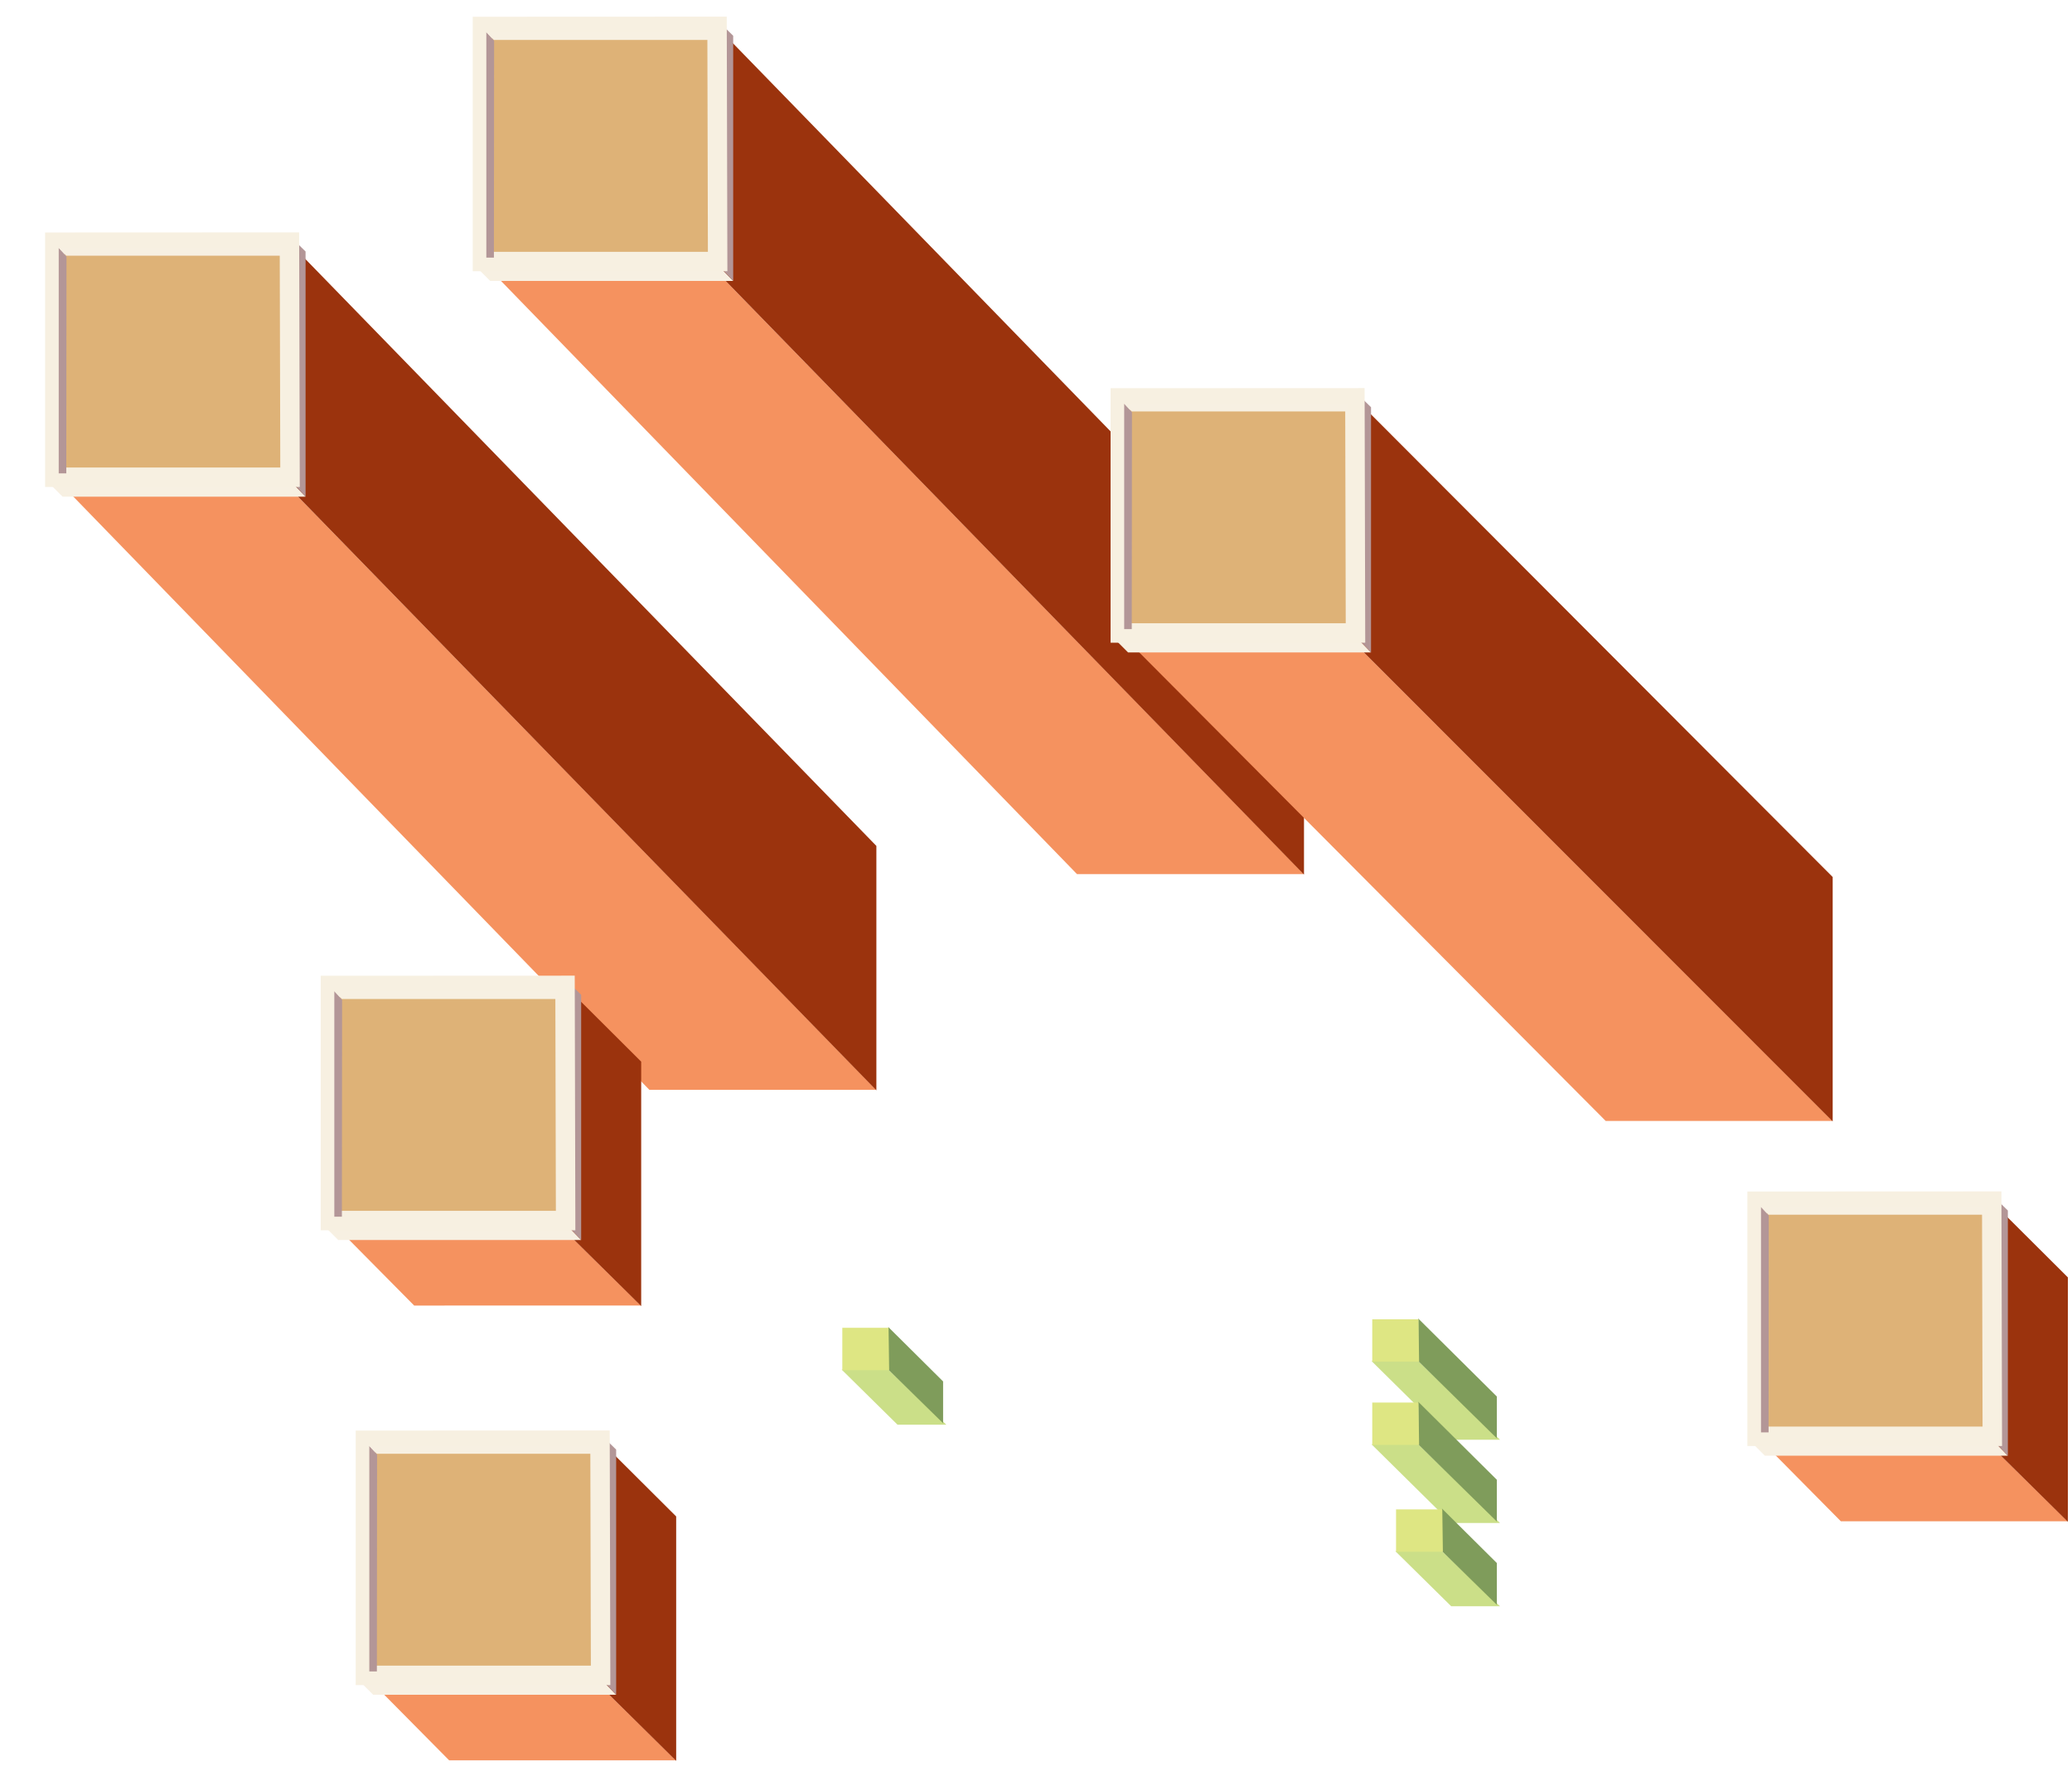
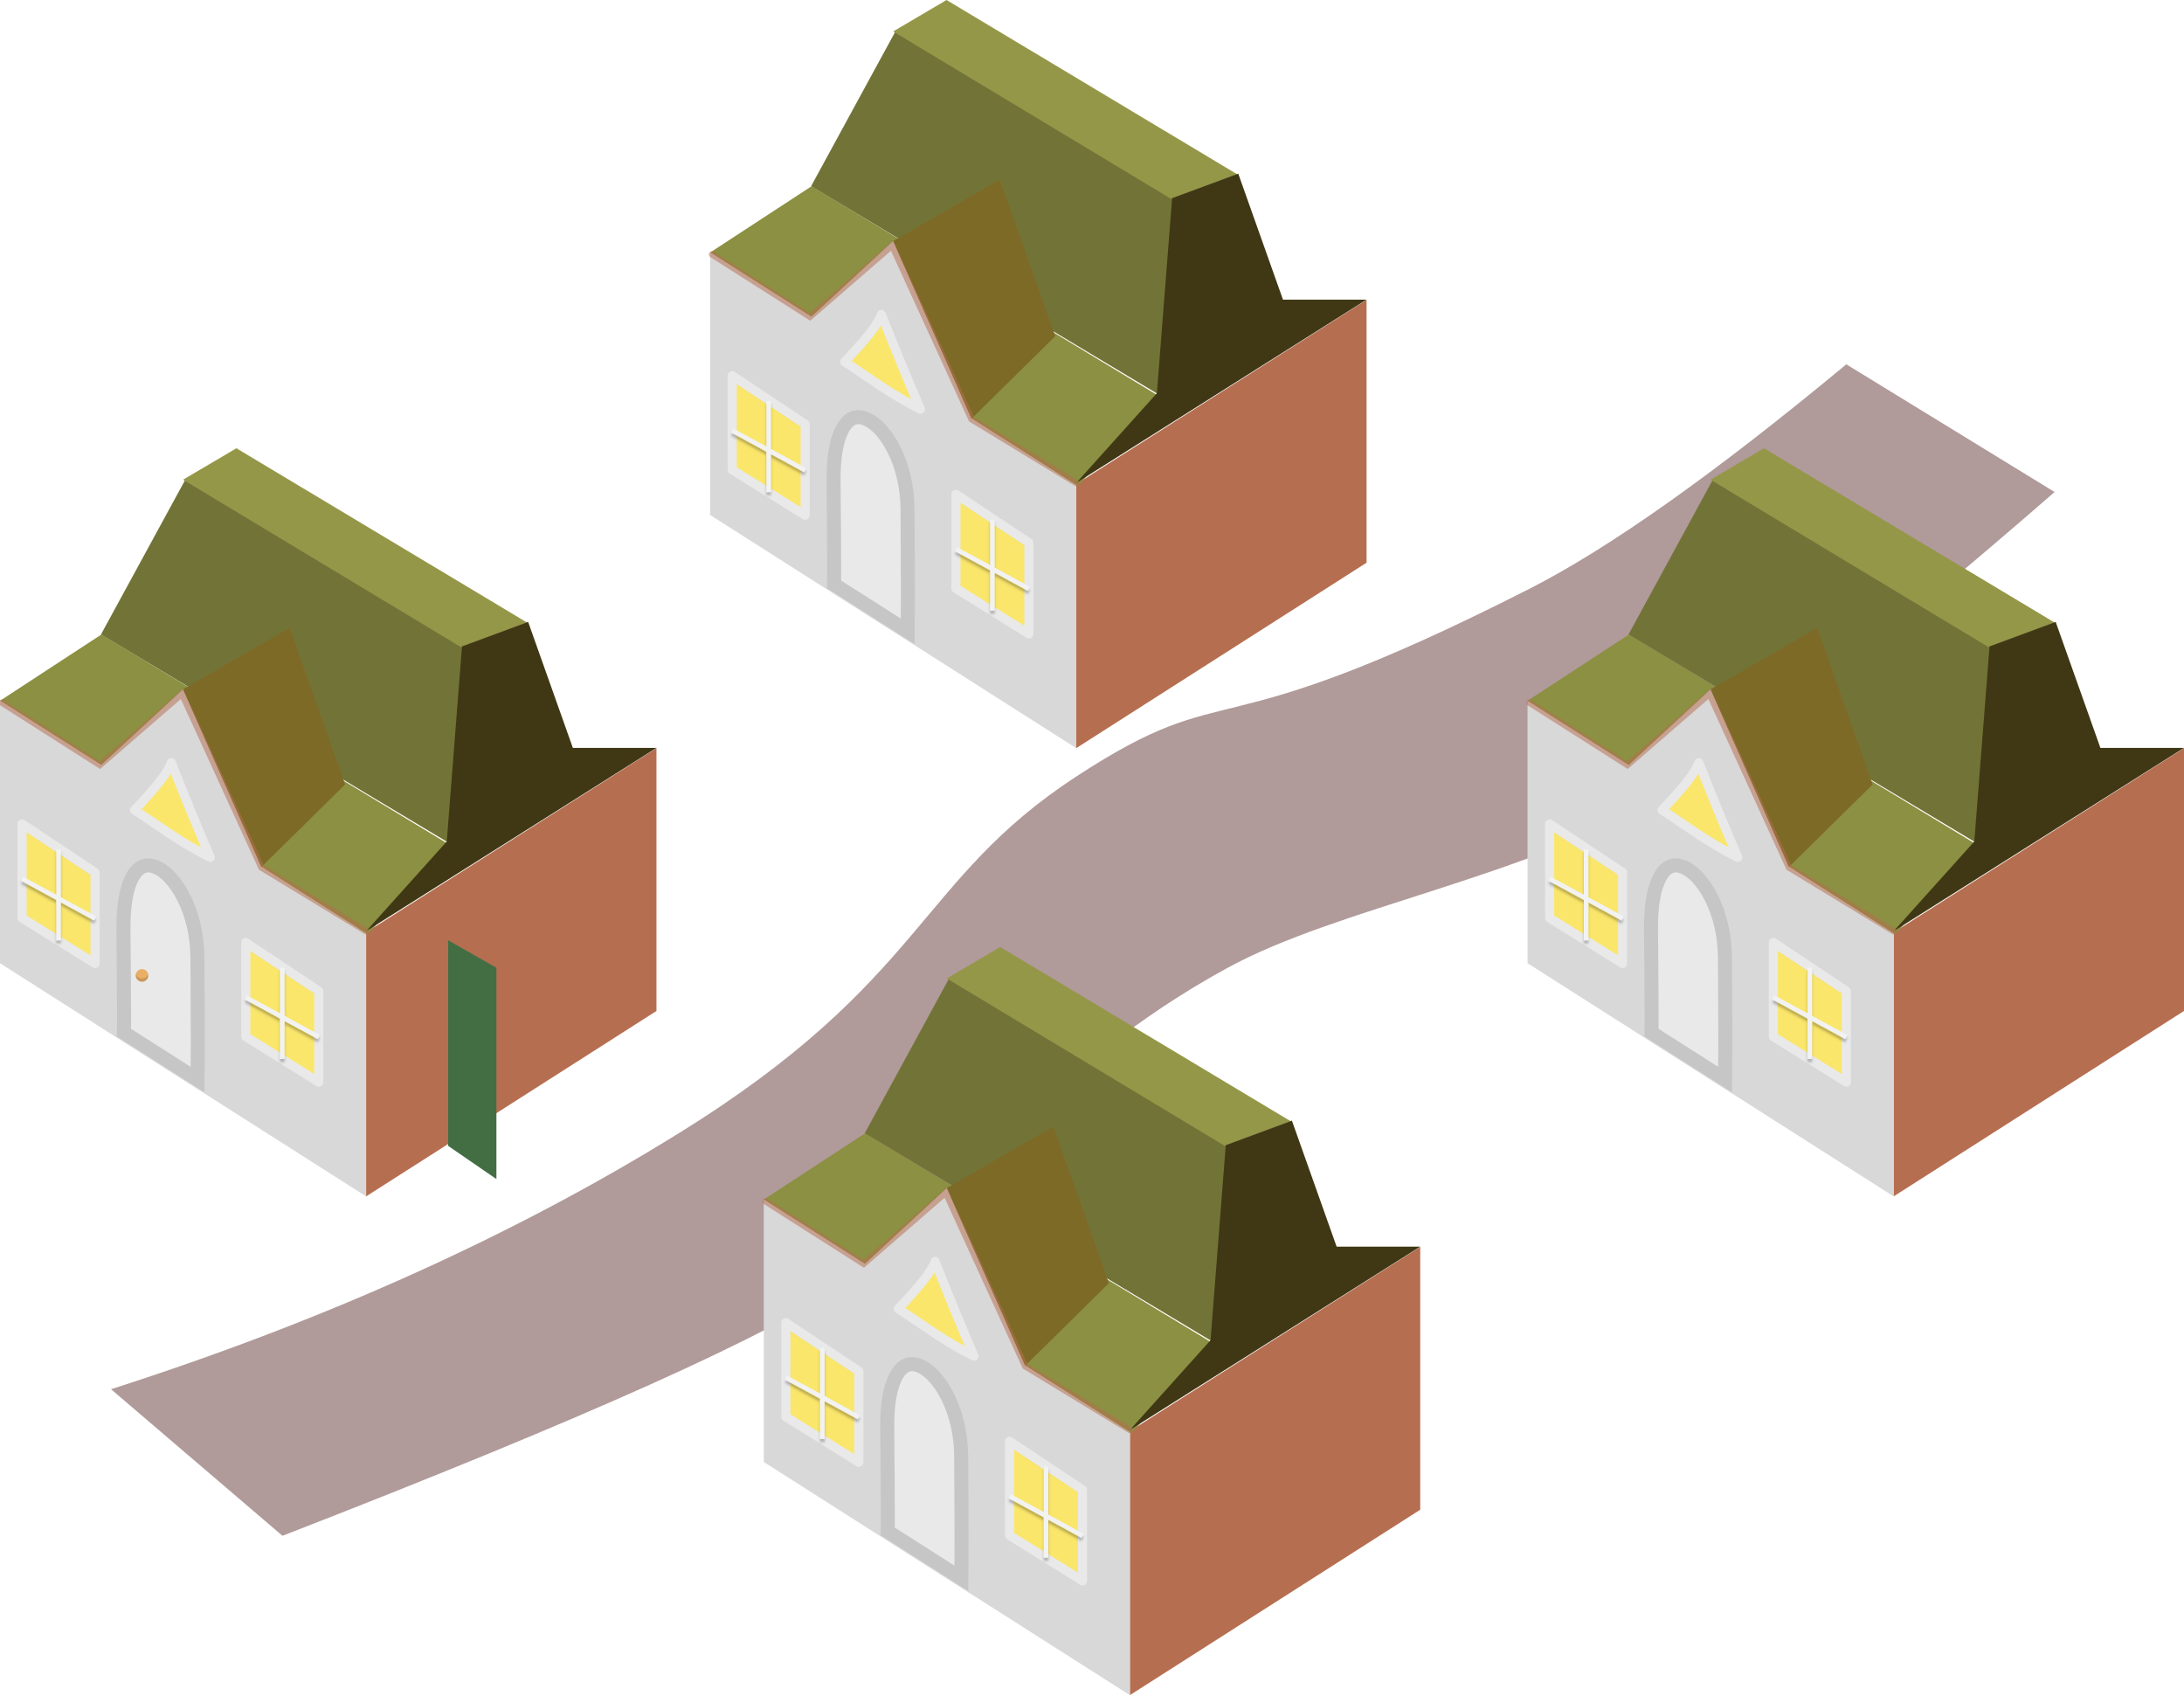
- <svg xmlns="http://www.w3.org/2000/svg" width="1066px" height="911px" viewBox="0 0 1066 911" version="1.1">
+ <svg xmlns="http://www.w3.org/2000/svg" xmlns:xlink="http://www.w3.org/1999/xlink" width="692px" height="537px" viewBox="0 0 692 537" version="1.1">
+   <defs>
+     <polygon id="path-1" points="0 0 0 29.824 23.12 44.239 23.12 15.376" />
+     <filter x="-10.6%" y="-5.5%" width="121.1%" height="111.0%" filterUnits="objectBoundingBox" id="filter-2">
+       <feGaussianBlur stdDeviation="0.5" in="SourceAlpha" result="shadowBlurInner1" />
+       <feOffset dx="0" dy="1" in="shadowBlurInner1" result="shadowOffsetInner1" />
+       <feComposite in="shadowOffsetInner1" in2="SourceAlpha" operator="arithmetic" k2="-1" k3="1" result="shadowInnerInner1" />
+       <feColorMatrix values="0 0 0 0 0   0 0 0 0 0   0 0 0 0 0  0 0 0 0.245 0" type="matrix" in="shadowInnerInner1" />
+     </filter>
+     <filter x="-18.8%" y="-13.9%" width="137.6%" height="127.7%" filterUnits="objectBoundingBox" id="filter-3">
+       <feOffset dx="0" dy="1" in="SourceAlpha" result="shadowOffsetOuter1" />
+       <feGaussianBlur stdDeviation="0.5" in="shadowOffsetOuter1" result="shadowBlurOuter1" />
+       <feColorMatrix values="0 0 0 0 0   0 0 0 0 0   0 0 0 0 0  0 0 0 0.261 0" type="matrix" in="shadowBlurOuter1" result="shadowMatrixOuter1" />
+       <feMerge>
+         <feMergeNode in="shadowMatrixOuter1" />
+         <feMergeNode in="SourceGraphic" />
+       </feMerge>
+     </filter>
+     <polygon id="path-4" points="0 0 0 29.824 23.12 44.239 23.12 15.376" />
+     <filter x="-10.6%" y="-5.5%" width="121.1%" height="111.0%" filterUnits="objectBoundingBox" id="filter-5">
+       <feGaussianBlur stdDeviation="0.5" in="SourceAlpha" result="shadowBlurInner1" />
+       <feOffset dx="0" dy="1" in="shadowBlurInner1" result="shadowOffsetInner1" />
+       <feComposite in="shadowOffsetInner1" in2="SourceAlpha" operator="arithmetic" k2="-1" k3="1" result="shadowInnerInner1" />
+       <feColorMatrix values="0 0 0 0 0   0 0 0 0 0   0 0 0 0 0  0 0 0 0.245 0" type="matrix" in="shadowInnerInner1" />
+     </filter>
+     <filter x="-18.8%" y="-13.9%" width="137.6%" height="127.7%" filterUnits="objectBoundingBox" id="filter-6">
+       <feOffset dx="0" dy="1" in="SourceAlpha" result="shadowOffsetOuter1" />
+       <feGaussianBlur stdDeviation="0.5" in="shadowOffsetOuter1" result="shadowBlurOuter1" />
+       <feColorMatrix values="0 0 0 0 0   0 0 0 0 0   0 0 0 0 0  0 0 0 0.261 0" type="matrix" in="shadowBlurOuter1" result="shadowMatrixOuter1" />
+       <feMerge>
+         <feMergeNode in="shadowMatrixOuter1" />
+         <feMergeNode in="SourceGraphic" />
+       </feMerge>
+     </filter>
+     <path d="M66.622,129.61 C62.746,120.646 58.629,110.646 54.272,99.61 C53.363,102.474 49.479,107.474 42.622,114.61 C50.324,119.628 57.661,125.194 66.622,129.61 Z" id="path-7" />
+     <filter x="-10.2%" y="-8.1%" width="120.4%" height="116.3%" filterUnits="objectBoundingBox" id="filter-8">
+       <feGaussianBlur stdDeviation="0.5" in="SourceAlpha" result="shadowBlurInner1" />
+       <feOffset dx="0" dy="1" in="shadowBlurInner1" result="shadowOffsetInner1" />
+       <feComposite in="shadowOffsetInner1" in2="SourceAlpha" operator="arithmetic" k2="-1" k3="1" result="shadowInnerInner1" />
+       <feColorMatrix values="0 0 0 0 0   0 0 0 0 0   0 0 0 0 0  0 0 0 0.245 0" type="matrix" in="shadowInnerInner1" />
+     </filter>
+     <circle id="path-9" cx="45" cy="167" r="2" />
+     <filter x="-12.5%" y="-12.5%" width="125.0%" height="125.0%" filterUnits="objectBoundingBox" id="filter-10">
+       <feOffset dx="0" dy="-1" in="SourceAlpha" result="shadowOffsetInner1" />
+       <feComposite in="shadowOffsetInner1" in2="SourceAlpha" operator="arithmetic" k2="-1" k3="1" result="shadowInnerInner1" />
+       <feColorMatrix values="0 0 0 0 0   0 0 0 0 0   0 0 0 0 0  0 0 0 0.137 0" type="matrix" in="shadowInnerInner1" />
+     </filter>
+     <polygon id="path-11" points="0 0 0 29.824 23.12 44.239 23.12 15.376" />
+     <filter x="-10.6%" y="-5.5%" width="121.1%" height="111.0%" filterUnits="objectBoundingBox" id="filter-12">
+       <feGaussianBlur stdDeviation="0.5" in="SourceAlpha" result="shadowBlurInner1" />
+       <feOffset dx="0" dy="1" in="shadowBlurInner1" result="shadowOffsetInner1" />
+       <feComposite in="shadowOffsetInner1" in2="SourceAlpha" operator="arithmetic" k2="-1" k3="1" result="shadowInnerInner1" />
+       <feColorMatrix values="0 0 0 0 0   0 0 0 0 0   0 0 0 0 0  0 0 0 0.245 0" type="matrix" in="shadowInnerInner1" />
+     </filter>
+     <filter x="-18.8%" y="-13.9%" width="137.6%" height="127.7%" filterUnits="objectBoundingBox" id="filter-13">
+       <feOffset dx="0" dy="1" in="SourceAlpha" result="shadowOffsetOuter1" />
+       <feGaussianBlur stdDeviation="0.5" in="shadowOffsetOuter1" result="shadowBlurOuter1" />
+       <feColorMatrix values="0 0 0 0 0   0 0 0 0 0   0 0 0 0 0  0 0 0 0.261 0" type="matrix" in="shadowBlurOuter1" result="shadowMatrixOuter1" />
+       <feMerge>
+         <feMergeNode in="shadowMatrixOuter1" />
+         <feMergeNode in="SourceGraphic" />
+       </feMerge>
+     </filter>
+     <polygon id="path-14" points="0 0 0 29.824 23.12 44.239 23.12 15.376" />
+     <filter x="-10.6%" y="-5.5%" width="121.1%" height="111.0%" filterUnits="objectBoundingBox" id="filter-15">
+       <feGaussianBlur stdDeviation="0.5" in="SourceAlpha" result="shadowBlurInner1" />
+       <feOffset dx="0" dy="1" in="shadowBlurInner1" result="shadowOffsetInner1" />
+       <feComposite in="shadowOffsetInner1" in2="SourceAlpha" operator="arithmetic" k2="-1" k3="1" result="shadowInnerInner1" />
+       <feColorMatrix values="0 0 0 0 0   0 0 0 0 0   0 0 0 0 0  0 0 0 0.245 0" type="matrix" in="shadowInnerInner1" />
+     </filter>
+     <filter x="-18.8%" y="-13.9%" width="137.6%" height="127.7%" filterUnits="objectBoundingBox" id="filter-16">
+       <feOffset dx="0" dy="1" in="SourceAlpha" result="shadowOffsetOuter1" />
+       <feGaussianBlur stdDeviation="0.5" in="shadowOffsetOuter1" result="shadowBlurOuter1" />
+       <feColorMatrix values="0 0 0 0 0   0 0 0 0 0   0 0 0 0 0  0 0 0 0.261 0" type="matrix" in="shadowBlurOuter1" result="shadowMatrixOuter1" />
+       <feMerge>
+         <feMergeNode in="shadowMatrixOuter1" />
+         <feMergeNode in="SourceGraphic" />
+       </feMerge>
+     </filter>
+     <path d="M66.622,129.61 C62.746,120.646 58.629,110.646 54.272,99.61 C53.363,102.474 49.479,107.474 42.622,114.61 C50.324,119.628 57.661,125.194 66.622,129.61 Z" id="path-17" />
+     <filter x="-10.2%" y="-8.1%" width="120.4%" height="116.3%" filterUnits="objectBoundingBox" id="filter-18">
+       <feGaussianBlur stdDeviation="0.5" in="SourceAlpha" result="shadowBlurInner1" />
+       <feOffset dx="0" dy="1" in="shadowBlurInner1" result="shadowOffsetInner1" />
+       <feComposite in="shadowOffsetInner1" in2="SourceAlpha" operator="arithmetic" k2="-1" k3="1" result="shadowInnerInner1" />
+       <feColorMatrix values="0 0 0 0 0   0 0 0 0 0   0 0 0 0 0  0 0 0 0.245 0" type="matrix" in="shadowInnerInner1" />
+     </filter>
+     <polygon id="path-19" points="0 0 0 29.824 23.12 44.239 23.12 15.376" />
+     <filter x="-10.6%" y="-5.5%" width="121.1%" height="111.0%" filterUnits="objectBoundingBox" id="filter-20">
+       <feGaussianBlur stdDeviation="0.5" in="SourceAlpha" result="shadowBlurInner1" />
+       <feOffset dx="0" dy="1" in="shadowBlurInner1" result="shadowOffsetInner1" />
+       <feComposite in="shadowOffsetInner1" in2="SourceAlpha" operator="arithmetic" k2="-1" k3="1" result="shadowInnerInner1" />
+       <feColorMatrix values="0 0 0 0 0   0 0 0 0 0   0 0 0 0 0  0 0 0 0.245 0" type="matrix" in="shadowInnerInner1" />
+     </filter>
+     <filter x="-18.8%" y="-13.9%" width="137.6%" height="127.7%" filterUnits="objectBoundingBox" id="filter-21">
+       <feOffset dx="0" dy="1" in="SourceAlpha" result="shadowOffsetOuter1" />
+       <feGaussianBlur stdDeviation="0.5" in="shadowOffsetOuter1" result="shadowBlurOuter1" />
+       <feColorMatrix values="0 0 0 0 0   0 0 0 0 0   0 0 0 0 0  0 0 0 0.261 0" type="matrix" in="shadowBlurOuter1" result="shadowMatrixOuter1" />
+       <feMerge>
+         <feMergeNode in="shadowMatrixOuter1" />
+         <feMergeNode in="SourceGraphic" />
+       </feMerge>
+     </filter>
+     <polygon id="path-22" points="0 0 0 29.824 23.12 44.239 23.12 15.376" />
+     <filter x="-10.6%" y="-5.5%" width="121.1%" height="111.0%" filterUnits="objectBoundingBox" id="filter-23">
+       <feGaussianBlur stdDeviation="0.5" in="SourceAlpha" result="shadowBlurInner1" />
+       <feOffset dx="0" dy="1" in="shadowBlurInner1" result="shadowOffsetInner1" />
+       <feComposite in="shadowOffsetInner1" in2="SourceAlpha" operator="arithmetic" k2="-1" k3="1" result="shadowInnerInner1" />
+       <feColorMatrix values="0 0 0 0 0   0 0 0 0 0   0 0 0 0 0  0 0 0 0.245 0" type="matrix" in="shadowInnerInner1" />
+     </filter>
+     <filter x="-18.8%" y="-13.9%" width="137.6%" height="127.7%" filterUnits="objectBoundingBox" id="filter-24">
+       <feOffset dx="0" dy="1" in="SourceAlpha" result="shadowOffsetOuter1" />
+       <feGaussianBlur stdDeviation="0.5" in="shadowOffsetOuter1" result="shadowBlurOuter1" />
+       <feColorMatrix values="0 0 0 0 0   0 0 0 0 0   0 0 0 0 0  0 0 0 0.261 0" type="matrix" in="shadowBlurOuter1" result="shadowMatrixOuter1" />
+       <feMerge>
+         <feMergeNode in="shadowMatrixOuter1" />
+         <feMergeNode in="SourceGraphic" />
+       </feMerge>
+     </filter>
+     <path d="M66.622,129.61 C62.746,120.646 58.629,110.646 54.272,99.61 C53.363,102.474 49.479,107.474 42.622,114.61 C50.324,119.628 57.661,125.194 66.622,129.61 Z" id="path-25" />
+     <filter x="-10.2%" y="-8.1%" width="120.4%" height="116.3%" filterUnits="objectBoundingBox" id="filter-26">
+       <feGaussianBlur stdDeviation="0.5" in="SourceAlpha" result="shadowBlurInner1" />
+       <feOffset dx="0" dy="1" in="shadowBlurInner1" result="shadowOffsetInner1" />
+       <feComposite in="shadowOffsetInner1" in2="SourceAlpha" operator="arithmetic" k2="-1" k3="1" result="shadowInnerInner1" />
+       <feColorMatrix values="0 0 0 0 0   0 0 0 0 0   0 0 0 0 0  0 0 0 0.245 0" type="matrix" in="shadowInnerInner1" />
+     </filter>
+     <polygon id="path-27" points="0 0 0 29.824 23.12 44.239 23.12 15.376" />
+     <filter x="-10.6%" y="-5.5%" width="121.1%" height="111.0%" filterUnits="objectBoundingBox" id="filter-28">
+       <feGaussianBlur stdDeviation="0.5" in="SourceAlpha" result="shadowBlurInner1" />
+       <feOffset dx="0" dy="1" in="shadowBlurInner1" result="shadowOffsetInner1" />
+       <feComposite in="shadowOffsetInner1" in2="SourceAlpha" operator="arithmetic" k2="-1" k3="1" result="shadowInnerInner1" />
+       <feColorMatrix values="0 0 0 0 0   0 0 0 0 0   0 0 0 0 0  0 0 0 0.245 0" type="matrix" in="shadowInnerInner1" />
+     </filter>
+     <filter x="-18.8%" y="-13.9%" width="137.6%" height="127.7%" filterUnits="objectBoundingBox" id="filter-29">
+       <feOffset dx="0" dy="1" in="SourceAlpha" result="shadowOffsetOuter1" />
+       <feGaussianBlur stdDeviation="0.5" in="shadowOffsetOuter1" result="shadowBlurOuter1" />
+       <feColorMatrix values="0 0 0 0 0   0 0 0 0 0   0 0 0 0 0  0 0 0 0.261 0" type="matrix" in="shadowBlurOuter1" result="shadowMatrixOuter1" />
+       <feMerge>
+         <feMergeNode in="shadowMatrixOuter1" />
+         <feMergeNode in="SourceGraphic" />
+       </feMerge>
+     </filter>
+     <polygon id="path-30" points="0 0 0 29.824 23.12 44.239 23.12 15.376" />
+     <filter x="-10.6%" y="-5.5%" width="121.1%" height="111.0%" filterUnits="objectBoundingBox" id="filter-31">
+       <feGaussianBlur stdDeviation="0.5" in="SourceAlpha" result="shadowBlurInner1" />
+       <feOffset dx="0" dy="1" in="shadowBlurInner1" result="shadowOffsetInner1" />
+       <feComposite in="shadowOffsetInner1" in2="SourceAlpha" operator="arithmetic" k2="-1" k3="1" result="shadowInnerInner1" />
+       <feColorMatrix values="0 0 0 0 0   0 0 0 0 0   0 0 0 0 0  0 0 0 0.245 0" type="matrix" in="shadowInnerInner1" />
+     </filter>
+     <filter x="-18.8%" y="-13.9%" width="137.6%" height="127.7%" filterUnits="objectBoundingBox" id="filter-32">
+       <feOffset dx="0" dy="1" in="SourceAlpha" result="shadowOffsetOuter1" />
+       <feGaussianBlur stdDeviation="0.5" in="shadowOffsetOuter1" result="shadowBlurOuter1" />
+       <feColorMatrix values="0 0 0 0 0   0 0 0 0 0   0 0 0 0 0  0 0 0 0.261 0" type="matrix" in="shadowBlurOuter1" result="shadowMatrixOuter1" />
+       <feMerge>
+         <feMergeNode in="shadowMatrixOuter1" />
+         <feMergeNode in="SourceGraphic" />
+       </feMerge>
+     </filter>
+     <path d="M66.622,129.61 C62.746,120.646 58.629,110.646 54.272,99.61 C53.363,102.474 49.479,107.474 42.622,114.61 C50.324,119.628 57.661,125.194 66.622,129.61 Z" id="path-33" />
+     <filter x="-10.2%" y="-8.1%" width="120.4%" height="116.3%" filterUnits="objectBoundingBox" id="filter-34">
+       <feGaussianBlur stdDeviation="0.5" in="SourceAlpha" result="shadowBlurInner1" />
+       <feOffset dx="0" dy="1" in="shadowBlurInner1" result="shadowOffsetInner1" />
+       <feComposite in="shadowOffsetInner1" in2="SourceAlpha" operator="arithmetic" k2="-1" k3="1" result="shadowInnerInner1" />
+       <feColorMatrix values="0 0 0 0 0   0 0 0 0 0   0 0 0 0 0  0 0 0 0.245 0" type="matrix" in="shadowInnerInner1" />
+     </filter>
+   </defs>
  <g id="city" stroke="none" stroke-width="1" fill="none" fill-rule="evenodd">
-     <g id="Hedge" transform="translate(433, 671.8356)">
-       <g id="Group-3" transform="translate(272.6411, 0)">
-         <polygon id="Front" fill="#CBDF88" transform="translate(33.04909, 48.70645) rotate(-33) translate(-33.04909, -48.70645) " points="16.355 13.732 36.491 26.808 49.743 83.681 28.676 70" />
-         <polygon id="Side" fill="#7F9C5B" transform="translate(44.13918, 37.4412) rotate(-33) translate(-44.13918, -37.4412) " points="32.145 18.951 44.071 0.587 56.133 56.26 44.421 74.296" />
-         <polygon id="Roof" fill="#DEE683" points="0.353 6.975 24.146 6.975 24.454 28.756 0.353 28.756" />
-       </g>
-       <g id="Group-2" transform="translate(272.6411, 42.83879)">
-         <polygon id="Front-Copy" fill="#CBDF88" transform="translate(33.04909, 48.70645) rotate(-33) translate(-33.04909, -48.70645) " points="16.355 13.732 36.491 26.808 49.743 83.681 28.676 70" />
-         <polygon id="Side-Copy" fill="#7F9C5B" transform="translate(44.13918, 37.4412) rotate(-33) translate(-44.13918, -37.4412) " points="32.145 18.951 44.071 0.587 56.133 56.26 44.421 74.296" />
-         <polygon id="Roof-Copy" fill="#DEE683" points="0.353 6.975 24.146 6.975 24.454 28.756 0.353 28.756" />
-       </g>
-       <g id="Group-2-Copy" transform="translate(284.8804, 99.79987)">
-         <polygon id="Front-Copy" fill="#CBDF88" transform="translate(26.92943, 40.64885) rotate(-33) translate(-26.92943, -40.64885) " points="12.065 14.093 32.201 27.17 41.794 67.204 20.727 53.523" />
-         <polygon id="Side-Copy" fill="#7F9C5B" transform="translate(38.01961, 29.38375) rotate(-33) translate(-38.01961, -29.38375) " points="27.855 19.313 39.781 0.949 48.184 39.783 36.472 57.819" />
-         <polygon id="Roof-Copy" fill="#DEE683" points="0.353 4.982 24.146 4.982 24.454 26.764 0.353 26.764" />
-       </g>
-       <g id="Group-2-Copy-2" transform="translate(0, 6.367627)">
-         <polygon id="Front-Copy" fill="#CBDF88" transform="translate(26.92943, 40.64885) rotate(-33) translate(-26.92943, -40.64885) " points="12.065 14.093 32.201 27.17 41.794 67.204 20.727 53.523" />
-         <polygon id="Side-Copy" fill="#7F9C5B" transform="translate(38.01961, 29.38375) rotate(-33) translate(-38.01961, -29.38375) " points="27.855 19.313 39.781 0.949 48.184 39.783 36.472 57.819" />
-         <polygon id="Roof-Copy" fill="#DEE683" points="0.353 4.982 24.146 4.982 24.454 26.764 0.353 26.764" />
+     <path d="M35.186,440.086 L89.5,486.517 C185.848,449.134 245.222,422.462 267.622,406.5 C301.221,382.557 330.169,338.63 389,306.568 C423.889,287.553 482.317,278.229 526.622,252.619 C552.736,237.525 594.195,205.272 651,155.86 L585,115.412 C543.408,149.93 509.945,173.632 484.61,186.517 C381.174,239.124 391.5,213 341,246 C290.5,279 293.286,310.525 215.061,359 C162.911,391.316 102.953,418.345 35.186,440.086 Z" id="Path-7" fill="#B09A9A" />
+     <g id="home" transform="translate(0, 142)">
+       <polygon id="Path-37" fill="#B66E50" points="116 237 208 178.258 208 95 116 153.362" />
+       <polyline id="Path-71" fill="#8B9042" points="-9.9475983e-14 80 32.128 59 142 125.349 116.492 154" />
+       <polyline id="Path-72" fill="#727437" points="142.172 125 147 63.029 58.691 10 32 58.975" />
+       <polygon id="Path-95" fill="#959748" points="58 9.962 74.906 0 167 55.214 146.079 63" />
+       <polygon id="Path-96" fill="#403815" points="167.341 55 181.509 94.917 208 94.917 116 153 141.558 124.566 146.382 62.764" />
+       <polygon id="Path-20" fill="#D8D8D8" points="116 237 116 153.729 82.826 132.644 58 76.362 32.047 100.369 0 80 0 163.132" />
+       <polygon id="Path" fill="#7D6A27" points="82.826 132.644 109.348 106.5 91.788 56.824 58 76.362" />
+       <g id="window" transform="translate(7, 119)">
+         <g id="Path-2" stroke-linejoin="round">
+           <use fill="#FAE66B" fill-rule="evenodd" xlink:href="#path-1" />
+           <use fill="black" fill-opacity="1" filter="url(#filter-2)" xlink:href="#path-1" />
+           <use stroke="#E9E9E9" stroke-width="2.88" xlink:href="#path-1" />
+         </g>
+         <g id="panes" filter="url(#filter-3)" transform="translate(0, 7.993005)" stroke="#F2F2F2" stroke-width="1.44">
+           <line x1="11.56" y1="-1.40213539e-15" x2="11.56" y2="28.867" id="Path-3" />
+           <line x1="0" y1="9.368" x2="23.12" y2="21.95" id="Path-4" />
+         </g>
+       </g>
+       <g id="window-copy" transform="translate(77.88031, 156.5746)">
+         <g id="Path-2" stroke-linejoin="round">
+           <use fill="#FAE66B" fill-rule="evenodd" xlink:href="#path-4" />
+           <use fill="black" fill-opacity="1" filter="url(#filter-5)" xlink:href="#path-4" />
+           <use stroke="#E9E9E9" stroke-width="2.88" xlink:href="#path-4" />
+         </g>
+         <g id="panes" filter="url(#filter-6)" transform="translate(0, 7.993005)" stroke="#F2F2F2" stroke-width="1.44">
+           <line x1="11.56" y1="-1.40213539e-15" x2="11.56" y2="28.867" id="Path-3" />
+           <line x1="0" y1="9.368" x2="23.12" y2="21.95" id="Path-4" />
+         </g>
+       </g>
+       <path d="M45.113,132.543 C46.249,132.027 47.492,132.044 48.75,132.447 C52.235,133.564 55.728,137.332 58.346,142.621 C60.836,147.651 62.504,154.099 62.556,161.35 C62.625,170.871 62.661,179.037 62.666,185.847 L62.666,188.85 C62.663,193.186 62.645,196.899 62.613,199.989 L39.275,185.115 C39.291,184.118 39.3,182.717 39.301,180.903 L39.301,179.548 C39.297,173.851 39.236,164.795 39.121,152.381 C39.047,144.478 40.15,139.016 42.06,135.651 C42.928,134.121 43.946,133.073 45.113,132.543 Z" id="door" stroke="#C6C6C6" stroke-width="4.44" fill="#E9E9E9" />
+       <polyline id="Path-5" stroke-opacity="0.517" stroke="#B66E50" stroke-width="2" stroke-linecap="round" points="0.61 80.61 31.636 100.369 57.651 77.824 82.826 132.814 116 153" />
+       <g id="Path-97" stroke-linejoin="round">
+         <use fill="#FAE66B" fill-rule="evenodd" xlink:href="#path-7" />
+         <use fill="black" fill-opacity="1" filter="url(#filter-8)" xlink:href="#path-7" />
+         <use stroke="#E9E9E9" stroke-width="2.88" xlink:href="#path-7" />
+       </g>
+       <g id="doorknob">
+         <use fill="#EAAF67" fill-rule="evenodd" xlink:href="#path-9" />
+         <use fill="black" fill-opacity="1" filter="url(#filter-10)" xlink:href="#path-9" />
      </g>
    </g>
-     <g id="Building" transform="translate(25.21066, 75.48815)">
-       <polygon id="Front" fill="#F5925F" transform="translate(215.3536, 328.856) rotate(-33) translate(-215.3536, -328.856) " points="124.258 83.222 221.169 146.157 306.449 574.49 208.608 510.951" />
-       <polygon id="Side" fill="#9B330D" transform="translate(273.1053, 265.9672) rotate(-33) translate(-273.1053, -265.9672) " points="196.235 104.558 264.942 -1.242 349.976 427.712 281.487 533.176" />
-       <polygon id="Roof" stroke="#979797" fill="#FBAB78" points="14 56.069 120.647 56.069 121 172.069 14 172.069" />
-       <polygon id="Path-26" fill="#F7F0E2" points="9.37916411e-13 173.069 6.991 180.069 132 180.069 125.221 173.069" />
-       <polygon id="Path-27" fill="#B39697" points="132 180.069 132 53.908 125 47.069 125 172.655" />
-       <polygon id="Line-21" stroke="#F7F0E1" stroke-width="10" fill="#DEB277" points="123.701 49.069 124 170.069 3 170.069 3 49.122" />
-       <polygon id="Path-28" fill="#B39697" points="5 168.069 8.896 168.069 9 56.449 5 52.069" />
-       <polygon id="Path-29" fill="#F7F0E2" points="8.858 56.069 5 52.069 120 52.069 120 56.069" />
+     <g id="home-copy" transform="translate(242, 300)">
+       <polygon id="Path-37" fill="#B66E50" points="116 237 208 178.258 208 95 116 153.362" />
+       <polyline id="Path-71" fill="#8B9042" points="-9.9475983e-14 80 32.128 59 142 125.349 116.492 154" />
+       <polyline id="Path-72" fill="#727437" points="142.172 125 147 63.029 58.691 10 32 58.975" />
+       <polygon id="Path-95" fill="#959748" points="58 9.962 74.906 0 167 55.214 146.079 63" />
+       <polygon id="Path-96" fill="#403815" points="167.341 55 181.509 94.917 208 94.917 116 153 141.558 124.566 146.382 62.764" />
+       <polygon id="Path-20" fill="#D8D8D8" points="116 237 116 153.729 82.826 132.644 58 76.362 32.047 100.369 0 80 0 163.132" />
+       <polygon id="Path" fill="#7D6A27" points="82.826 132.644 109.348 106.5 91.788 56.824 58 76.362" />
+       <g id="window" transform="translate(7, 119)">
+         <g id="Path-2" stroke-linejoin="round">
+           <use fill="#FAE66B" fill-rule="evenodd" xlink:href="#path-11" />
+           <use fill="black" fill-opacity="1" filter="url(#filter-12)" xlink:href="#path-11" />
+           <use stroke="#E9E9E9" stroke-width="2.88" xlink:href="#path-11" />
+         </g>
+         <g id="panes" filter="url(#filter-13)" transform="translate(0, 7.993005)" stroke="#F2F2F2" stroke-width="1.44">
+           <line x1="11.56" y1="-1.40213539e-15" x2="11.56" y2="28.867" id="Path-3" />
+           <line x1="0" y1="9.368" x2="23.12" y2="21.95" id="Path-4" />
+         </g>
+       </g>
+       <g id="window-copy" transform="translate(77.88031, 156.5746)">
+         <g id="Path-2" stroke-linejoin="round">
+           <use fill="#FAE66B" fill-rule="evenodd" xlink:href="#path-14" />
+           <use fill="black" fill-opacity="1" filter="url(#filter-15)" xlink:href="#path-14" />
+           <use stroke="#E9E9E9" stroke-width="2.88" xlink:href="#path-14" />
+         </g>
+         <g id="panes" filter="url(#filter-16)" transform="translate(0, 7.993005)" stroke="#F2F2F2" stroke-width="1.44">
+           <line x1="11.56" y1="-1.40213539e-15" x2="11.56" y2="28.867" id="Path-3" />
+           <line x1="0" y1="9.368" x2="23.12" y2="21.95" id="Path-4" />
+         </g>
+       </g>
+       <path d="M45.113,132.543 C46.249,132.027 47.492,132.044 48.75,132.447 C52.235,133.564 55.728,137.332 58.346,142.621 C60.836,147.651 62.504,154.099 62.556,161.35 C62.625,170.871 62.661,179.037 62.666,185.847 L62.666,188.85 C62.663,193.186 62.645,196.899 62.613,199.989 L39.275,185.115 C39.291,184.118 39.3,182.717 39.301,180.903 L39.301,179.548 C39.297,173.851 39.236,164.795 39.121,152.381 C39.047,144.478 40.15,139.016 42.06,135.651 C42.928,134.121 43.946,133.073 45.113,132.543 Z" id="door" stroke="#C6C6C6" stroke-width="4.44" fill="#E9E9E9" />
+       <polyline id="Path-5" stroke-opacity="0.517" stroke="#B66E50" stroke-width="2" stroke-linecap="round" points="0.61 80.61 31.636 100.369 57.651 77.824 82.826 132.814 116 153" />
+       <g id="Path-97" stroke-linejoin="round">
+         <use fill="#FAE66B" fill-rule="evenodd" xlink:href="#path-17" />
+         <use fill="black" fill-opacity="1" filter="url(#filter-18)" xlink:href="#path-17" />
+         <use stroke="#E9E9E9" stroke-width="2.88" xlink:href="#path-17" />
+       </g>
    </g>
-     <g id="Building-Copy-5" transform="translate(245.2107, -35.51185)">
-       <polygon id="Front" fill="#F5925F" transform="translate(215.3536, 328.856) rotate(-33) translate(-215.3536, -328.856) " points="124.258 83.222 221.169 146.157 306.449 574.49 208.608 510.951" />
-       <polygon id="Side" fill="#9B330D" transform="translate(273.1053, 265.9672) rotate(-33) translate(-273.1053, -265.9672) " points="196.235 104.558 264.942 -1.242 349.976 427.712 281.487 533.176" />
-       <polygon id="Roof" stroke="#979797" fill="#FBAB78" points="14 56.069 120.647 56.069 121 172.069 14 172.069" />
-       <polygon id="Path-26" fill="#F7F0E2" points="0 173.069 6.991 180.069 132 180.069 125.221 173.069" />
-       <polygon id="Path-27" fill="#B39697" points="132 180.069 132 53.908 125 47.069 125 172.655" />
-       <polygon id="Line-21" stroke="#F7F0E1" stroke-width="10" fill="#DEB277" points="123.701 49.069 124 170.069 3 170.069 3 49.122" />
-       <polygon id="Path-28" fill="#B39697" points="5 168.069 8.896 168.069 9 56.449 5 52.069" />
-       <polygon id="Path-29" fill="#F7F0E2" points="8.858 56.069 5 52.069 120 52.069 120 56.069" />
+     <g id="home-copy-2" transform="translate(225, 0)">
+       <polygon id="Path-37" fill="#B66E50" points="116 237 208 178.258 208 95 116 153.362" />
+       <polyline id="Path-71" fill="#8B9042" points="-9.9475983e-14 80 32.128 59 142 125.349 116.492 154" />
+       <polyline id="Path-72" fill="#727437" points="142.172 125 147 63.029 58.691 10 32 58.975" />
+       <polygon id="Path-95" fill="#959748" points="58 9.962 74.906 0 167 55.214 146.079 63" />
+       <polygon id="Path-96" fill="#403815" points="167.341 55 181.509 94.917 208 94.917 116 153 141.558 124.566 146.382 62.764" />
+       <polygon id="Path-20" fill="#D8D8D8" points="116 237 116 153.729 82.826 132.644 58 76.362 32.047 100.369 0 80 0 163.132" />
+       <polygon id="Path" fill="#7D6A27" points="82.826 132.644 109.348 106.5 91.788 56.824 58 76.362" />
+       <g id="window" transform="translate(7, 119)">
+         <g id="Path-2" stroke-linejoin="round">
+           <use fill="#FAE66B" fill-rule="evenodd" xlink:href="#path-19" />
+           <use fill="black" fill-opacity="1" filter="url(#filter-20)" xlink:href="#path-19" />
+           <use stroke="#E9E9E9" stroke-width="2.88" xlink:href="#path-19" />
+         </g>
+         <g id="panes" filter="url(#filter-21)" transform="translate(0, 7.993005)" stroke="#F2F2F2" stroke-width="1.44">
+           <line x1="11.56" y1="-1.40213539e-15" x2="11.56" y2="28.867" id="Path-3" />
+           <line x1="0" y1="9.368" x2="23.12" y2="21.95" id="Path-4" />
+         </g>
+       </g>
+       <g id="window-copy" transform="translate(77.88031, 156.5746)">
+         <g id="Path-2" stroke-linejoin="round">
+           <use fill="#FAE66B" fill-rule="evenodd" xlink:href="#path-22" />
+           <use fill="black" fill-opacity="1" filter="url(#filter-23)" xlink:href="#path-22" />
+           <use stroke="#E9E9E9" stroke-width="2.88" xlink:href="#path-22" />
+         </g>
+         <g id="panes" filter="url(#filter-24)" transform="translate(0, 7.993005)" stroke="#F2F2F2" stroke-width="1.44">
+           <line x1="11.56" y1="-1.40213539e-15" x2="11.56" y2="28.867" id="Path-3" />
+           <line x1="0" y1="9.368" x2="23.12" y2="21.95" id="Path-4" />
+         </g>
+       </g>
+       <path d="M45.113,132.543 C46.249,132.027 47.492,132.044 48.75,132.447 C52.235,133.564 55.728,137.332 58.346,142.621 C60.836,147.651 62.504,154.099 62.556,161.35 C62.625,170.871 62.661,179.037 62.666,185.847 L62.666,188.85 C62.663,193.186 62.645,196.899 62.613,199.989 L39.275,185.115 C39.291,184.118 39.3,182.717 39.301,180.903 L39.301,179.548 C39.297,173.851 39.236,164.795 39.121,152.381 C39.047,144.478 40.15,139.016 42.06,135.651 C42.928,134.121 43.946,133.073 45.113,132.543 Z" id="door" stroke="#C6C6C6" stroke-width="4.44" fill="#E9E9E9" />
+       <polyline id="Path-5" stroke-opacity="0.517" stroke="#B66E50" stroke-width="2" stroke-linecap="round" points="0.61 80.61 31.636 100.369 57.651 77.824 82.826 132.814 116 153" />
+       <g id="Path-97" stroke-linejoin="round">
+         <use fill="#FAE66B" fill-rule="evenodd" xlink:href="#path-25" />
+         <use fill="black" fill-opacity="1" filter="url(#filter-26)" xlink:href="#path-25" />
+         <use stroke="#E9E9E9" stroke-width="2.88" xlink:href="#path-25" />
+       </g>
    </g>
-     <g id="Building-Copy-6" transform="translate(573.3693, 201.9283)">
-       <polygon id="Front" fill="#F5925F" points="5.173 126.151 120.726 126.151 369.376 374.807 252.714 374.807" />
-       <polygon id="Side" fill="#9B330D" points="120.726 126.151 120.726 -5.20504001e-15 369.508 249.311 369.508 375.063" />
-       <polygon id="Roof" stroke="#979797" fill="#FBAB78" points="14 9.756 120.647 9.756 121 125.756 14 125.756" />
-       <polygon id="Path-26" fill="#F7F0E2" points="0 126.756 6.991 133.756 132 133.756 125.221 126.756" />
-       <polygon id="Path-27" fill="#B39697" points="132 133.756 132 7.595 125 0.756 125 126.342" />
-       <polygon id="Line-21" stroke="#F7F0E1" stroke-width="10" fill="#DEB277" points="123.701 2.756 124 123.756 3 123.756 3 2.809" />
-       <polygon id="Path-28" fill="#B39697" points="5 121.756 8.896 121.756 9 10.136 5 5.756" />
-       <polygon id="Path-29" fill="#F7F0E2" points="8.858 9.756 5 5.756 120 5.756 120 9.756" />
+     <g id="home-copy-3" transform="translate(484, 142)">
+       <polygon id="Path-37" fill="#B66E50" points="116 237 208 178.258 208 95 116 153.362" />
+       <polyline id="Path-71" fill="#8B9042" points="-9.9475983e-14 80 32.128 59 142 125.349 116.492 154" />
+       <polyline id="Path-72" fill="#727437" points="142.172 125 147 63.029 58.691 10 32 58.975" />
+       <polygon id="Path-95" fill="#959748" points="58 9.962 74.906 0 167 55.214 146.079 63" />
+       <polygon id="Path-96" fill="#403815" points="167.341 55 181.509 94.917 208 94.917 116 153 141.558 124.566 146.382 62.764" />
+       <polygon id="Path-20" fill="#D8D8D8" points="116 237 116 153.729 82.826 132.644 58 76.362 32.047 100.369 0 80 0 163.132" />
+       <polygon id="Path" fill="#7D6A27" points="82.826 132.644 109.348 106.5 91.788 56.824 58 76.362" />
+       <g id="window" transform="translate(7, 119)">
+         <g id="Path-2" stroke-linejoin="round">
+           <use fill="#FAE66B" fill-rule="evenodd" xlink:href="#path-27" />
+           <use fill="black" fill-opacity="1" filter="url(#filter-28)" xlink:href="#path-27" />
+           <use stroke="#E9E9E9" stroke-width="2.88" xlink:href="#path-27" />
+         </g>
+         <g id="panes" filter="url(#filter-29)" transform="translate(0, 7.993005)" stroke="#F2F2F2" stroke-width="1.44">
+           <line x1="11.56" y1="-1.40213539e-15" x2="11.56" y2="28.867" id="Path-3" />
+           <line x1="0" y1="9.368" x2="23.12" y2="21.95" id="Path-4" />
+         </g>
+       </g>
+       <g id="window-copy" transform="translate(77.88031, 156.5746)">
+         <g id="Path-2" stroke-linejoin="round">
+           <use fill="#FAE66B" fill-rule="evenodd" xlink:href="#path-30" />
+           <use fill="black" fill-opacity="1" filter="url(#filter-31)" xlink:href="#path-30" />
+           <use stroke="#E9E9E9" stroke-width="2.88" xlink:href="#path-30" />
+         </g>
+         <g id="panes" filter="url(#filter-32)" transform="translate(0, 7.993005)" stroke="#F2F2F2" stroke-width="1.44">
+           <line x1="11.56" y1="-1.40213539e-15" x2="11.56" y2="28.867" id="Path-3" />
+           <line x1="0" y1="9.368" x2="23.12" y2="21.95" id="Path-4" />
+         </g>
+       </g>
+       <path d="M45.113,132.543 C46.249,132.027 47.492,132.044 48.75,132.447 C52.235,133.564 55.728,137.332 58.346,142.621 C60.836,147.651 62.504,154.099 62.556,161.35 C62.625,170.871 62.661,179.037 62.666,185.847 L62.666,188.85 C62.663,193.186 62.645,196.899 62.613,199.989 L39.275,185.115 C39.291,184.118 39.3,182.717 39.301,180.903 L39.301,179.548 C39.297,173.851 39.236,164.795 39.121,152.381 C39.047,144.478 40.15,139.016 42.06,135.651 C42.928,134.121 43.946,133.073 45.113,132.543 Z" id="door" stroke="#C6C6C6" stroke-width="4.44" fill="#E9E9E9" />
+       <polyline id="Path-5" stroke-opacity="0.517" stroke="#B66E50" stroke-width="2" stroke-linecap="round" points="0.61 80.61 31.636 100.369 57.651 77.824 82.826 132.814 116 153" />
+       <g id="Path-97" stroke-linejoin="round">
+         <use fill="#FAE66B" fill-rule="evenodd" xlink:href="#path-33" />
+         <use fill="black" fill-opacity="1" filter="url(#filter-34)" xlink:href="#path-33" />
+         <use stroke="#E9E9E9" stroke-width="2.88" xlink:href="#path-33" />
+       </g>
    </g>
-     <g id="Building-Copy" transform="translate(167, 497.4477)">
-       <polygon id="Front" fill="#F5925F" transform="translate(83.95888, 153.6181) rotate(-33) translate(-83.95888, -153.6181) " points="29.141 93.373 126.052 156.308 138.777 213.863 40.936 150.325" />
-       <polygon id="Side" fill="#9B330D" transform="translate(141.7107, 90.72923) rotate(-33) translate(-141.7107, -90.72923) " points="101.118 114.708 169.825 8.909 182.304 67.085 113.814 172.55" />
-       <polygon id="Roof" stroke="#979797" fill="#FBAB78" points="14 16.552 120.647 16.552 121 132.552 14 132.552" />
-       <polygon id="Path-26" fill="#F7F0E2" points="-2.34479103e-13 133.552 6.991 140.552 132 140.552 125.221 133.552" />
-       <polygon id="Path-27" fill="#B39697" points="132 140.552 132 14.392 125 7.552 125 133.139" />
-       <polygon id="Line-21" stroke="#F7F0E1" stroke-width="10" fill="#DEB277" points="123.701 9.552 124 130.552 3 130.552 3 9.606" />
-       <polygon id="Path-28" fill="#B39697" points="5 128.552 8.896 128.552 9 16.932 5 12.552" />
-       <polygon id="Path-29" fill="#F7F0E2" points="8.858 16.552 5 12.552 120 12.552 120 16.552" />
-     </g>
-     <g id="Building-Copy-2" transform="translate(901, 608.4477)">
-       <polygon id="Front" fill="#F5925F" transform="translate(83.95888, 153.6181) rotate(-33) translate(-83.95888, -153.6181) " points="29.141 93.373 126.052 156.308 138.777 213.863 40.936 150.325" />
-       <polygon id="Side" fill="#9B330D" transform="translate(141.7107, 90.72923) rotate(-33) translate(-141.7107, -90.72923) " points="101.118 114.708 169.825 8.909 182.304 67.085 113.814 172.55" />
-       <polygon id="Roof" stroke="#979797" fill="#FBAB78" points="14 16.552 120.647 16.552 121 132.552 14 132.552" />
-       <polygon id="Path-26" fill="#F7F0E2" points="-2.34479103e-13 133.552 6.991 140.552 132 140.552 125.221 133.552" />
-       <polygon id="Path-27" fill="#B39697" points="132 140.552 132 14.392 125 7.552 125 133.139" />
-       <polygon id="Line-21" stroke="#F7F0E1" stroke-width="10" fill="#DEB277" points="123.701 9.552 124 130.552 3 130.552 3 9.606" />
-       <polygon id="Path-28" fill="#B39697" points="5 128.552 8.896 128.552 9 16.932 5 12.552" />
-       <polygon id="Path-29" fill="#F7F0E2" points="8.858 16.552 5 12.552 120 12.552 120 16.552" />
-     </g>
-     <g id="Building-Copy-3" transform="translate(185, 731.4477)">
-       <polygon id="Front" fill="#F5925F" transform="translate(83.95888, 153.6181) rotate(-33) translate(-83.95888, -153.6181) " points="29.141 93.373 126.052 156.308 138.777 213.863 40.936 150.325" />
-       <polygon id="Side" fill="#9B330D" transform="translate(141.7107, 90.72923) rotate(-33) translate(-141.7107, -90.72923) " points="101.118 114.708 169.825 8.909 182.304 67.085 113.814 172.55" />
-       <polygon id="Roof" stroke="#979797" fill="#FBAB78" points="14 16.552 120.647 16.552 121 132.552 14 132.552" />
-       <polygon id="Path-26" fill="#F7F0E2" points="-2.34479103e-13 133.552 6.991 140.552 132 140.552 125.221 133.552" />
-       <polygon id="Path-27" fill="#B39697" points="132 140.552 132 14.392 125 7.552 125 133.139" />
-       <polygon id="Line-21" stroke="#F7F0E1" stroke-width="10" fill="#DEB277" points="123.701 9.552 124 130.552 3 130.552 3 9.606" />
-       <polygon id="Path-28" fill="#B39697" points="5 128.552 8.896 128.552 9 16.932 5 12.552" />
-       <polygon id="Path-29" fill="#F7F0E2" points="8.858 16.552 5 12.552 120 12.552 120 16.552" />
-     </g>
+     <polygon id="Path-6" fill="#436E44" points="142 363 157.29 373.512 157.29 306.568 142 297.86" />
  </g>
</svg>
